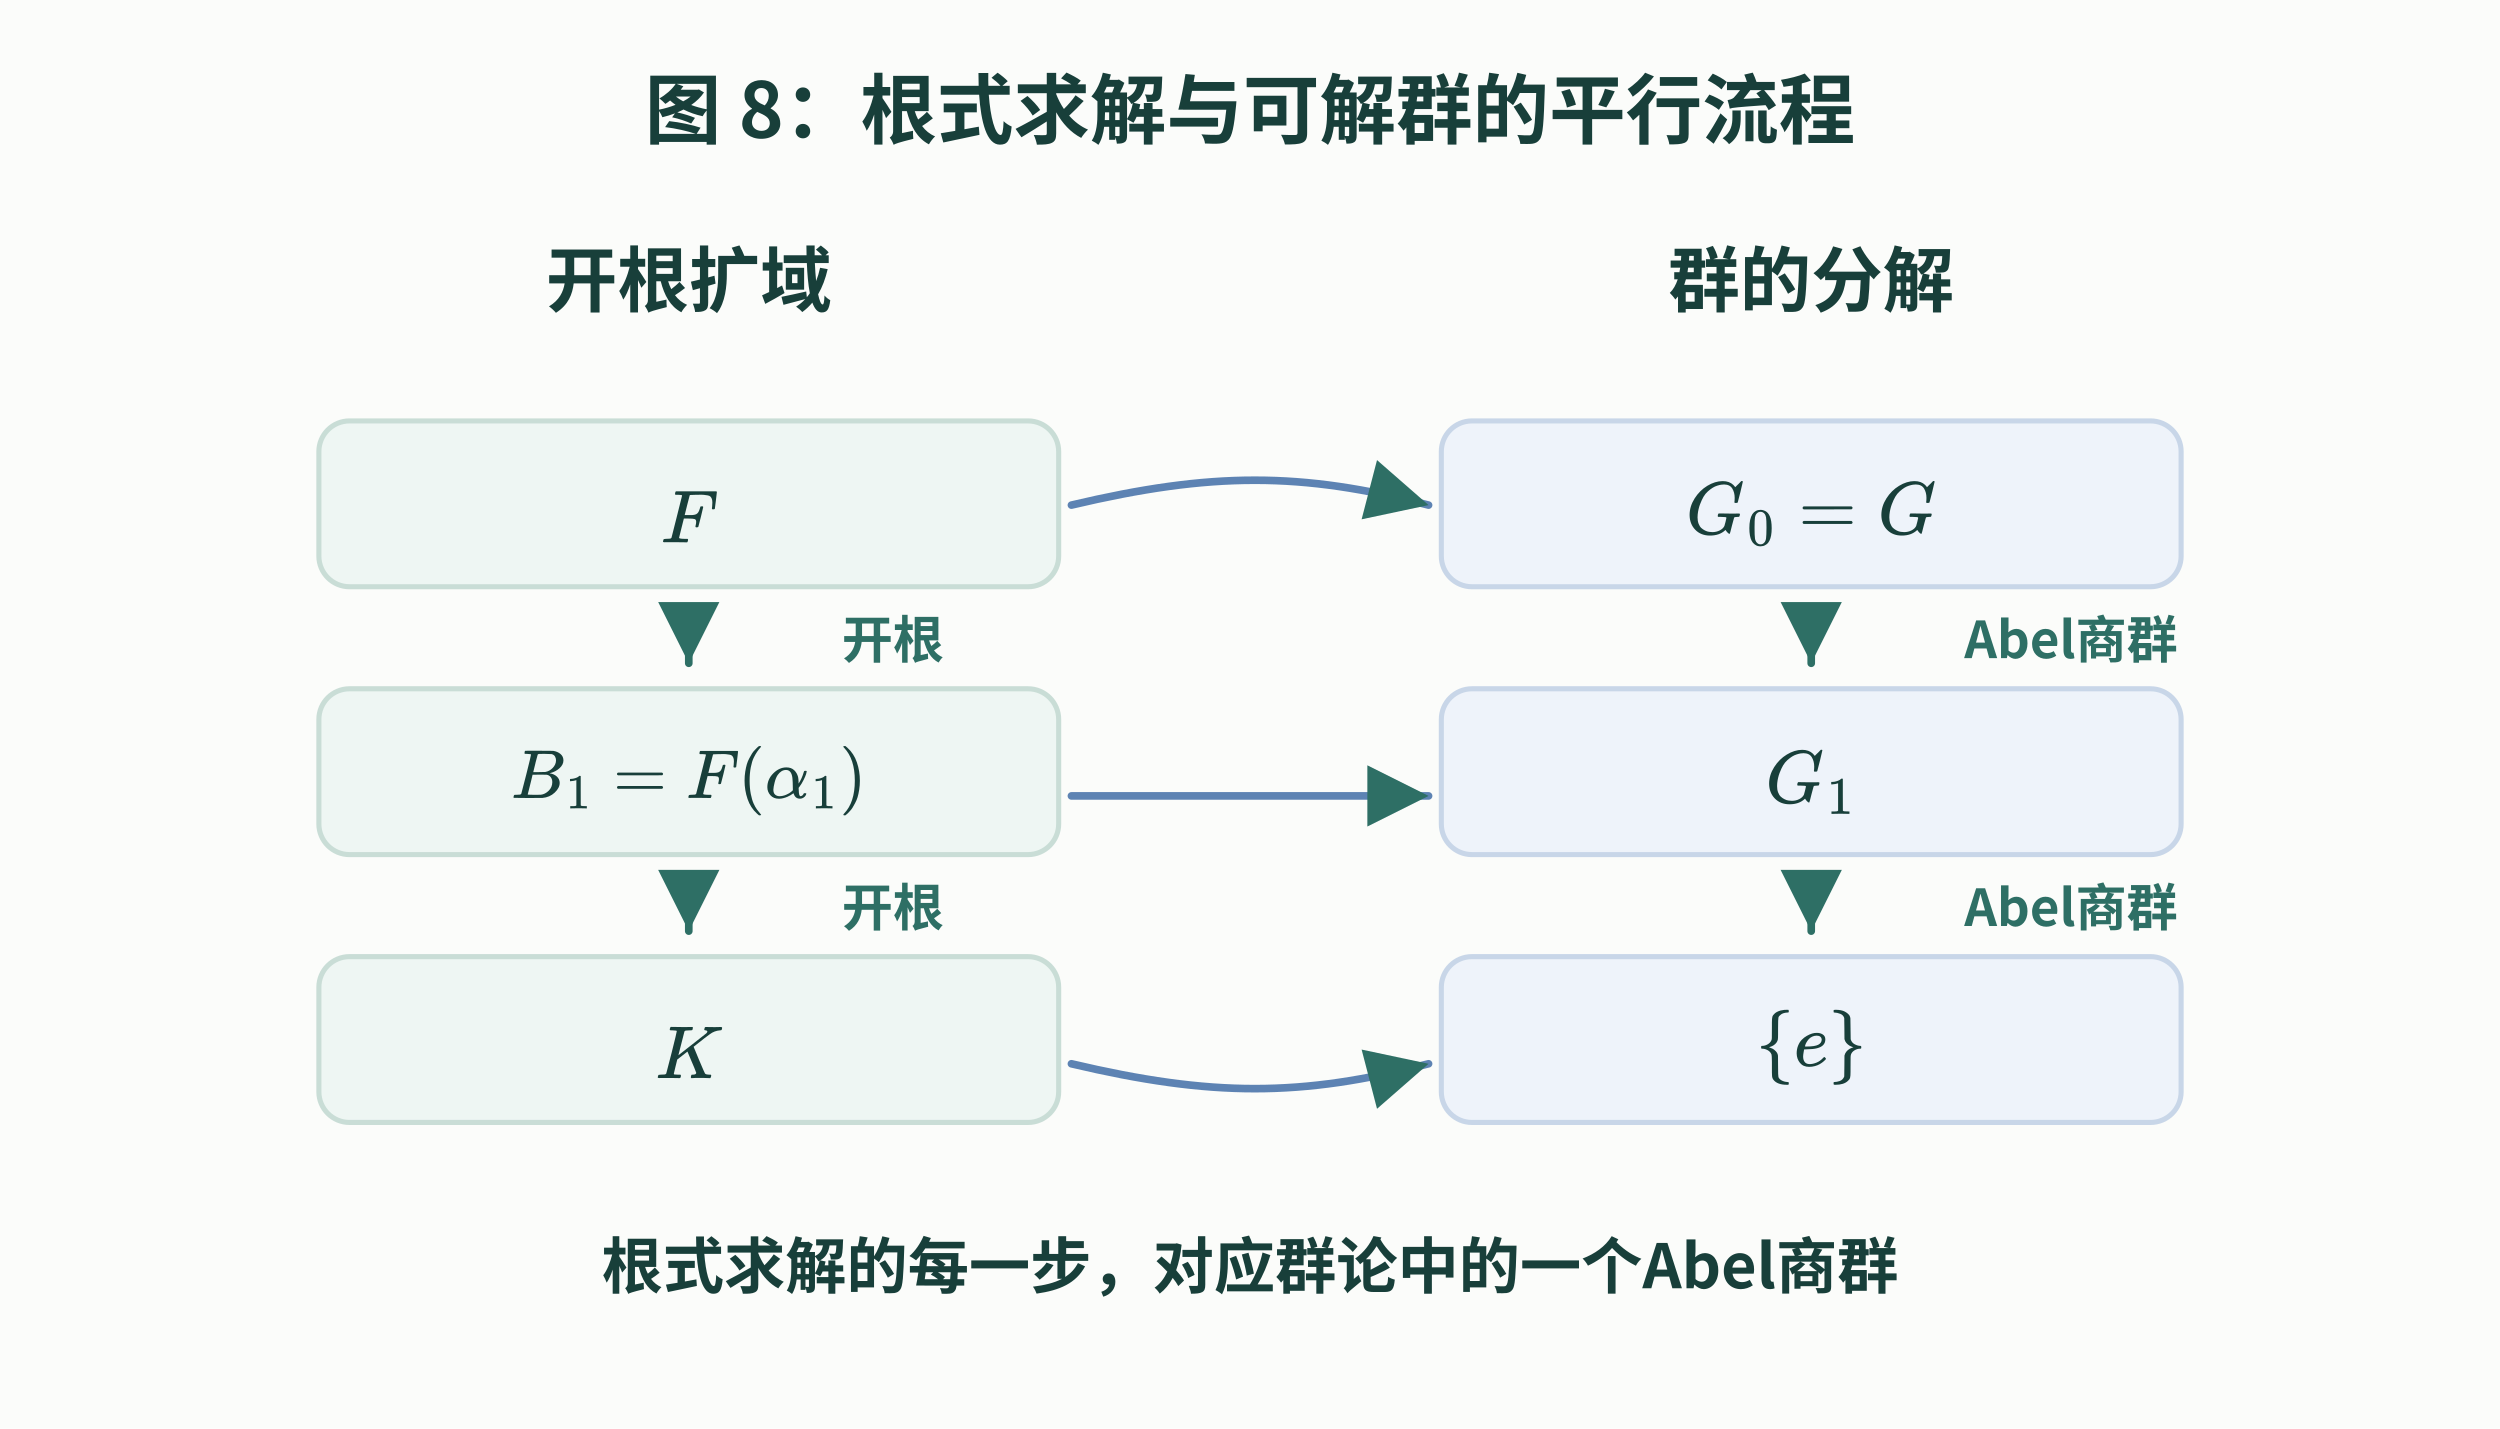
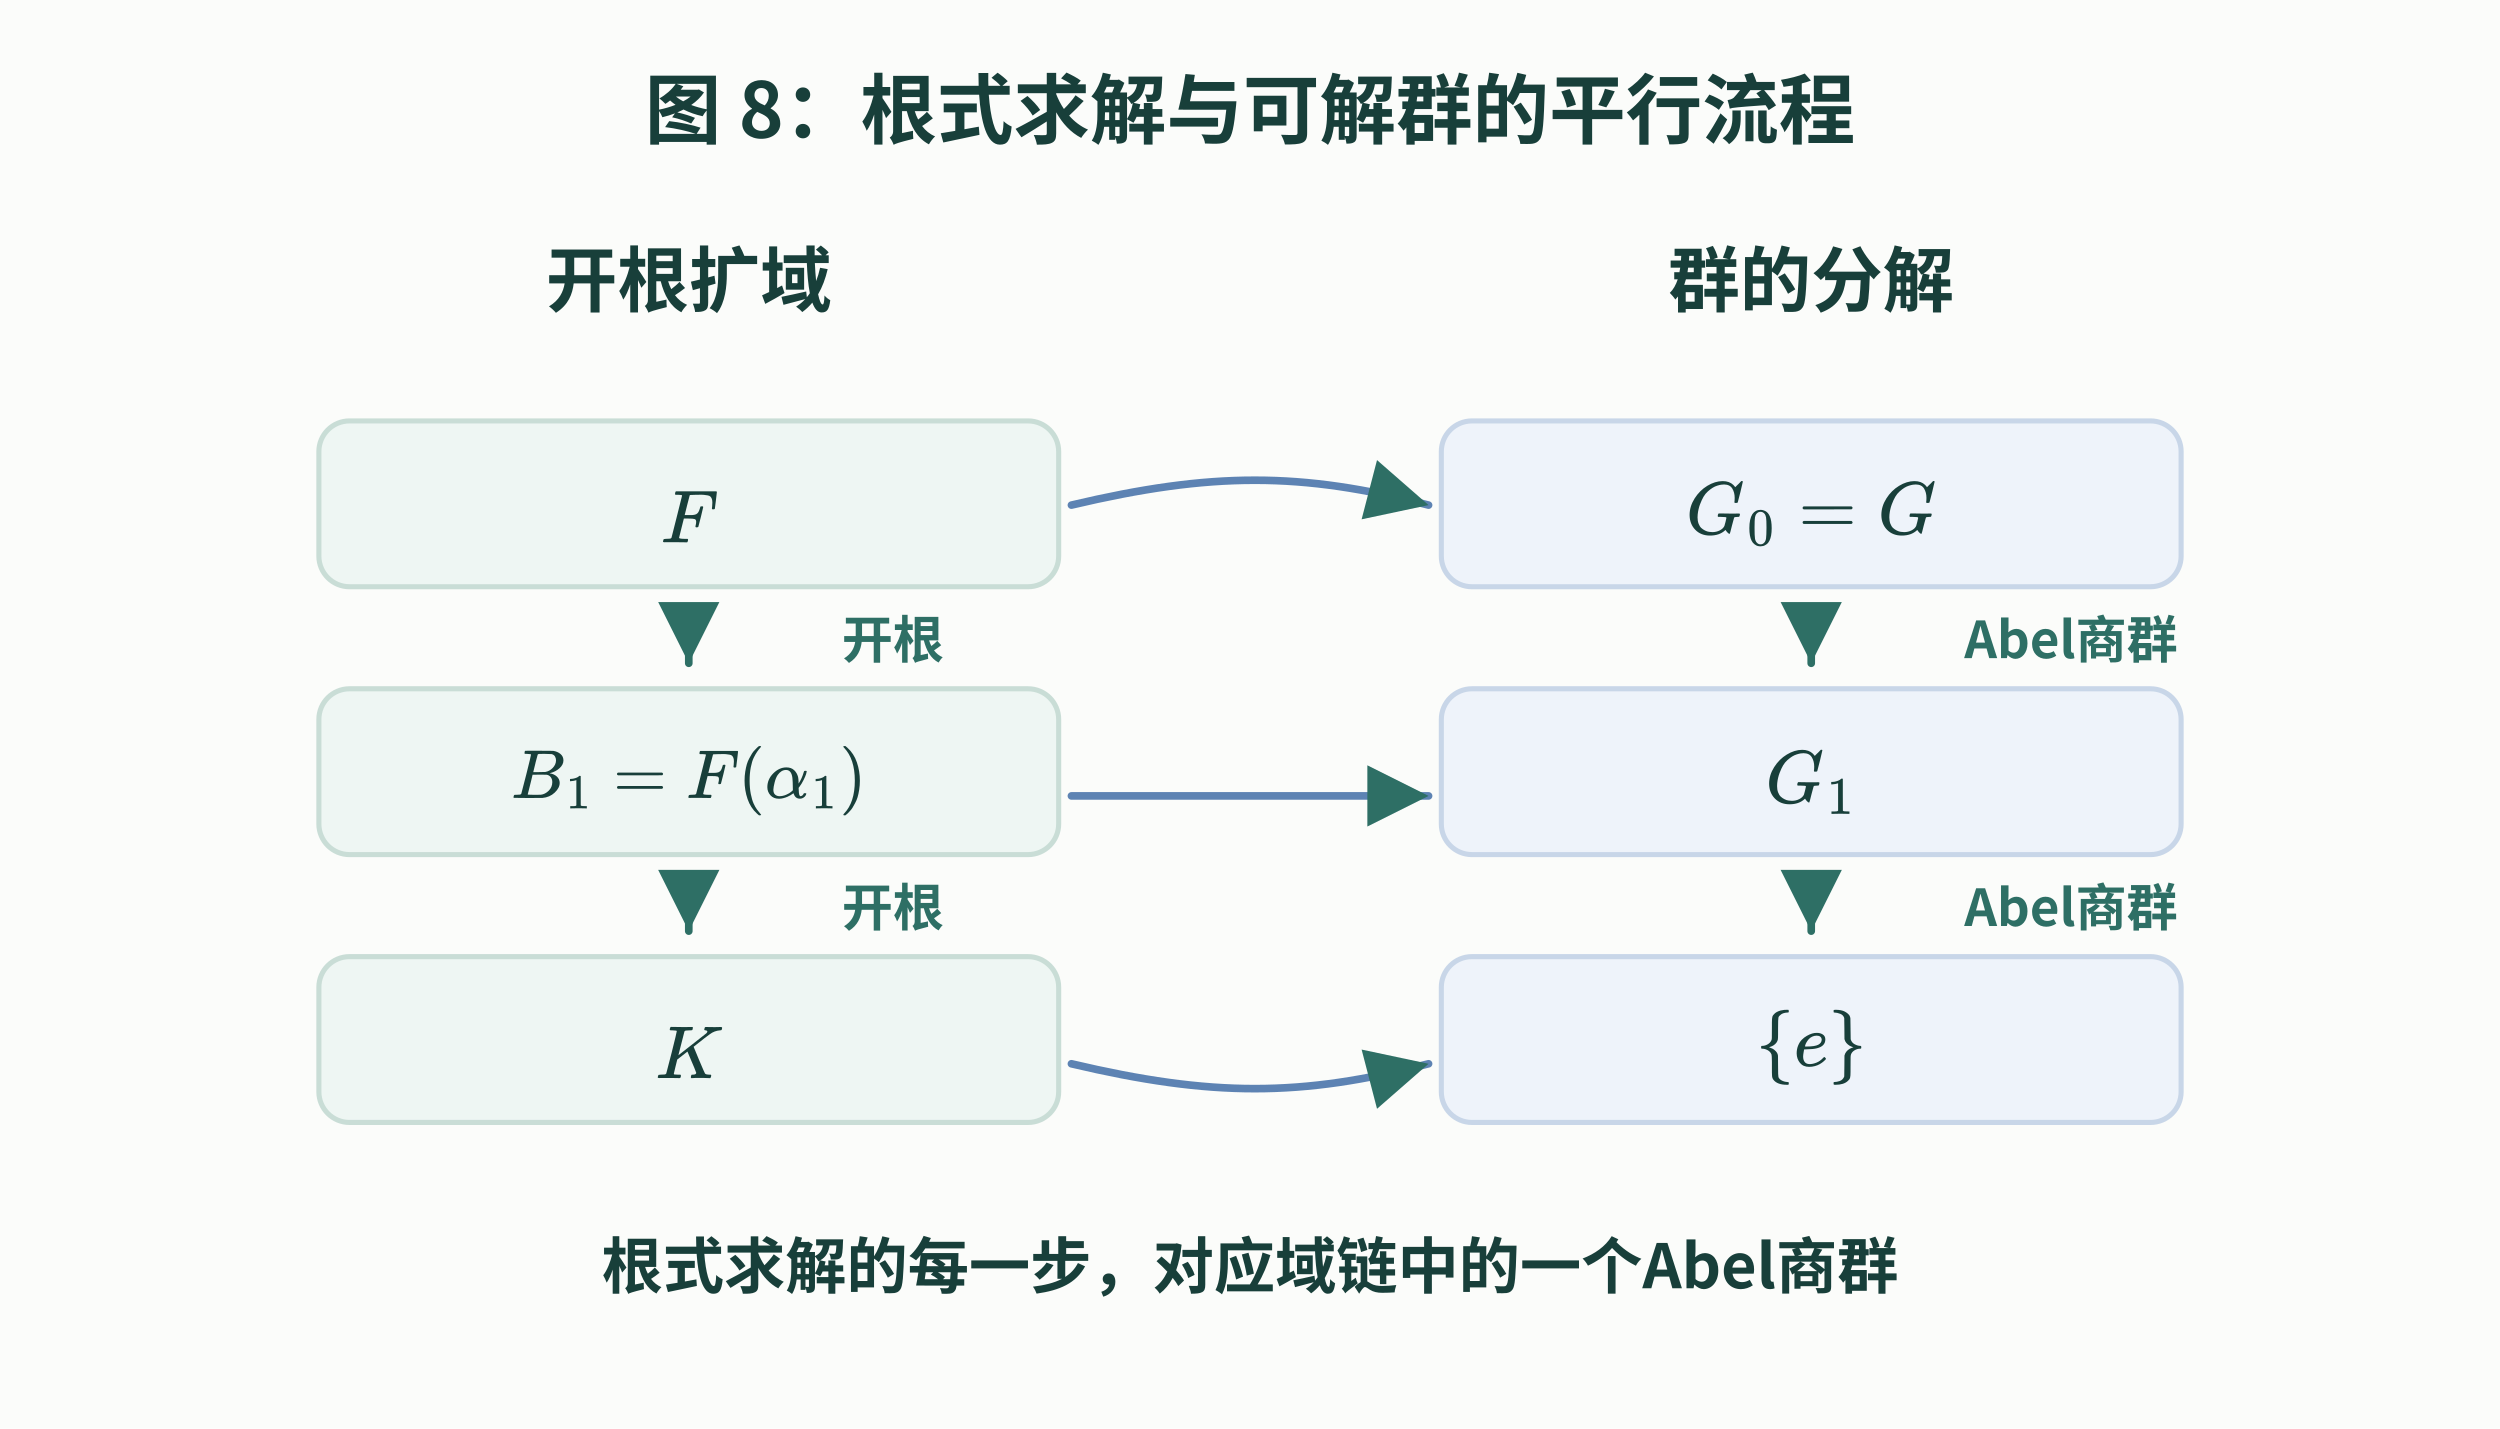
<svg xmlns="http://www.w3.org/2000/svg" width="980" height="560" viewBox="0 0 980 560" role="img" aria-label="图 8：根式求解与可解群的平行流程">
  <rect width="100%" height="100%" fill="#fbfcfa" />
  <defs>
    <marker id="arrow" markerWidth="12" markerHeight="12" refX="10" refY="6" orient="auto">
      <path d="M2,2 L10,6 L2,10 Z" fill="#2e6f65" />
    </marker>
    <filter id="shadow" x="-20%" y="-20%" width="140%" height="140%">
      <feDropShadow dx="0" dy="3" stdDeviation="4" flood-color="#12332f" flood-opacity="0.12" />
    </filter>
  </defs>
  <text x="490.0" y="54" font-family="Microsoft YaHei, Noto Sans CJK SC, Arial, sans-serif" font-size="30" font-weight="700" fill="#183f3a" text-anchor="middle">图 8：根式求解与可解群的平行流程</text>
  <text x="270" y="120" font-family="Microsoft YaHei, Noto Sans CJK SC, Arial, sans-serif" font-size="28" font-weight="700" fill="#183f3a" text-anchor="middle">开根扩域</text>
  <text x="710" y="120" font-family="Microsoft YaHei, Noto Sans CJK SC, Arial, sans-serif" font-size="28" font-weight="700" fill="#183f3a" text-anchor="middle">群的分解</text>
  <rect x="125" y="165" width="290" height="65" rx="12" fill="#eef6f3" stroke="#c9ddd6" stroke-width="2" />
  <rect x="125" y="270" width="290" height="65" rx="12" fill="#eef6f3" stroke="#c9ddd6" stroke-width="2" />
  <rect x="125" y="375" width="290" height="65" rx="12" fill="#eef6f3" stroke="#c9ddd6" stroke-width="2" />
  <svg x="258.98" y="192.60" width="22.04" height="19.99" viewBox="0 -680 749 680" color="#183f3a" overflow="visible">
    <g stroke="currentColor" fill="currentColor" stroke-width="0" transform="scale(1,-1)">
      <g data-mml-node="math">
        <g data-mml-node="mi">
          <path data-c="1D439" d="M48 1Q31 1 31 11Q31 13 34 25Q38 41 42 43T65 46Q92 46 125 49Q139 52 144 61Q146 66 215 342T285 622Q285 629 281 629Q273 632 228 634H197Q191 640 191 642T193 659Q197 676 203 680H742Q749 676 749 669Q749 664 736 557T722 447Q720 440 702 440H690Q683 445 683 453Q683 454 686 477T689 530Q689 560 682 579T663 610T626 626T575 633T503 634H480Q398 633 393 631Q388 629 386 623Q385 622 352 492L320 363H375Q378 363 398 363T426 364T448 367T472 374T489 386Q502 398 511 419T524 457T529 475Q532 480 548 480H560Q567 475 567 470Q567 467 536 339T502 207Q500 200 482 200H470Q463 206 463 212Q463 215 468 234T473 274Q473 303 453 310T364 317H309L277 190Q245 66 245 60Q245 46 334 46H359Q365 40 365 39T363 19Q359 6 353 0H336Q295 2 185 2Q120 2 86 2T48 1Z" />
        </g>
      </g>
    </g>
  </svg>
  <svg x="200.33" y="292.46" width="139.34" height="27.14" viewBox="0 -750 5132.7 1000" color="#183f3a" overflow="visible">
    <g stroke="currentColor" fill="currentColor" stroke-width="0" transform="scale(1,-1)">
      <g data-mml-node="math">
        <g data-mml-node="msub">
          <g data-mml-node="mi">
            <path data-c="1D435" d="M231 637Q204 637 199 638T194 649Q194 676 205 682Q206 683 335 683Q594 683 608 681Q671 671 713 636T756 544Q756 480 698 429T565 360L555 357Q619 348 660 311T702 219Q702 146 630 78T453 1Q446 0 242 0Q42 0 39 2Q35 5 35 10Q35 17 37 24Q42 43 47 45Q51 46 62 46H68Q95 46 128 49Q142 52 147 61Q150 65 219 339T288 628Q288 635 231 637ZM649 544Q649 574 634 600T585 634Q578 636 493 637Q473 637 451 637T416 636H403Q388 635 384 626Q382 622 352 506Q352 503 351 500L320 374H401Q482 374 494 376Q554 386 601 434T649 544ZM595 229Q595 273 572 302T512 336Q506 337 429 337Q311 337 310 336Q310 334 293 263T258 122L240 52Q240 48 252 48T333 46Q422 46 429 47Q491 54 543 105T595 229Z" />
          </g>
          <g data-mml-node="mn" transform="translate(792,-150) scale(0.707)">
            <path data-c="31" d="M213 578L200 573Q186 568 160 563T102 556H83V602H102Q149 604 189 617T245 641T273 663Q275 666 285 666Q294 666 302 660V361L303 61Q310 54 315 52T339 48T401 46H427V0H416Q395 3 257 3Q121 3 100 0H88V46H114Q136 46 152 46T177 47T193 50T201 52T207 57T213 61V578Z" />
          </g>
        </g>
        <g data-mml-node="mo" transform="translate(1473.3,0)">
          <path data-c="3D" d="M56 347Q56 360 70 367H707Q722 359 722 347Q722 336 708 328L390 327H72Q56 332 56 347ZM56 153Q56 168 72 173H708Q722 163 722 153Q722 140 707 133H70Q56 140 56 153Z" />
        </g>
        <g data-mml-node="mi" transform="translate(2529.1,0)">
          <path data-c="1D439" d="M48 1Q31 1 31 11Q31 13 34 25Q38 41 42 43T65 46Q92 46 125 49Q139 52 144 61Q146 66 215 342T285 622Q285 629 281 629Q273 632 228 634H197Q191 640 191 642T193 659Q197 676 203 680H742Q749 676 749 669Q749 664 736 557T722 447Q720 440 702 440H690Q683 445 683 453Q683 454 686 477T689 530Q689 560 682 579T663 610T626 626T575 633T503 634H480Q398 633 393 631Q388 629 386 623Q385 622 352 492L320 363H375Q378 363 398 363T426 364T448 367T472 374T489 386Q502 398 511 419T524 457T529 475Q532 480 548 480H560Q567 475 567 470Q567 467 536 339T502 207Q500 200 482 200H470Q463 206 463 212Q463 215 468 234T473 274Q473 303 453 310T364 317H309L277 190Q245 66 245 60Q245 46 334 46H359Q365 40 365 39T363 19Q359 6 353 0H336Q295 2 185 2Q120 2 86 2T48 1Z" />
        </g>
        <g data-mml-node="mo" transform="translate(3278.1,0)">
          <path data-c="28" d="M94 250Q94 319 104 381T127 488T164 576T202 643T244 695T277 729T302 750H315H319Q333 750 333 741Q333 738 316 720T275 667T226 581T184 443T167 250T184 58T225 -81T274 -167T316 -220T333 -241Q333 -250 318 -250H315H302L274 -226Q180 -141 137 -14T94 250Z" />
        </g>
        <g data-mml-node="msub" transform="translate(3667.1,0)">
          <g data-mml-node="mi">
            <path data-c="1D6FC" d="M34 156Q34 270 120 356T309 442Q379 442 421 402T478 304Q484 275 485 237V208Q534 282 560 374Q564 388 566 390T582 393Q603 393 603 385Q603 376 594 346T558 261T497 161L486 147L487 123Q489 67 495 47T514 26Q528 28 540 37T557 60Q559 67 562 68T577 70Q597 70 597 62Q597 56 591 43Q579 19 556 5T512 -10H505Q438 -10 414 62L411 69L400 61Q390 53 370 41T325 18T267 -2T203 -11Q124 -11 79 39T34 156ZM208 26Q257 26 306 47T379 90L403 112Q401 255 396 290Q382 405 304 405Q235 405 183 332Q156 292 139 224T121 120Q121 71 146 49T208 26Z" />
          </g>
          <g data-mml-node="mn" transform="translate(673,-150) scale(0.707)">
            <path data-c="31" d="M213 578L200 573Q186 568 160 563T102 556H83V602H102Q149 604 189 617T245 641T273 663Q275 666 285 666Q294 666 302 660V361L303 61Q310 54 315 52T339 48T401 46H427V0H416Q395 3 257 3Q121 3 100 0H88V46H114Q136 46 152 46T177 47T193 50T201 52T207 57T213 61V578Z" />
          </g>
        </g>
        <g data-mml-node="mo" transform="translate(4743.7,0)">
          <path data-c="29" d="M60 749L64 750Q69 750 74 750H86L114 726Q208 641 251 514T294 250Q294 182 284 119T261 12T224 -76T186 -143T145 -194T113 -227T90 -246Q87 -249 86 -250H74Q66 -250 63 -250T58 -247T55 -238Q56 -237 66 -225Q221 -64 221 250T66 725Q56 737 55 738Q55 746 60 749Z" />
        </g>
      </g>
    </g>
  </svg>
  <svg x="256.93" y="402.54" width="26.14" height="20.09" viewBox="0 -683 889 683" color="#183f3a" overflow="visible">
    <g stroke="currentColor" fill="currentColor" stroke-width="0" transform="scale(1,-1)">
      <g data-mml-node="math">
        <g data-mml-node="mi">
          <path data-c="1D43E" d="M285 628Q285 635 228 637Q205 637 198 638T191 647Q191 649 193 661Q199 681 203 682Q205 683 214 683H219Q260 681 355 681Q389 681 418 681T463 682T483 682Q500 682 500 674Q500 669 497 660Q496 658 496 654T495 648T493 644T490 641T486 639T479 638T470 637T456 637Q416 636 405 634T387 623L306 305Q307 305 490 449T678 597Q692 611 692 620Q692 635 667 637Q651 637 651 648Q651 650 654 662T659 677Q662 682 676 682Q680 682 711 681T791 680Q814 680 839 681T869 682Q889 682 889 672Q889 650 881 642Q878 637 862 637Q787 632 726 586Q710 576 656 534T556 455L509 418L518 396Q527 374 546 329T581 244Q656 67 661 61Q663 59 666 57Q680 47 717 46H738Q744 38 744 37T741 19Q737 6 731 0H720Q680 3 625 3Q503 3 488 0H478Q472 6 472 9T474 27Q478 40 480 43T491 46H494Q544 46 544 71Q544 75 517 141T485 216L427 354L359 301L291 248L268 155Q245 63 245 58Q245 51 253 49T303 46H334Q340 37 340 35Q340 19 333 5Q328 0 317 0Q314 0 280 1T180 2Q118 2 85 2T49 1Q31 1 31 11Q31 13 34 25Q38 41 42 43T65 46Q92 46 125 49Q139 52 144 61Q147 65 216 339T285 628Z" />
        </g>
      </g>
    </g>
  </svg>
  <line x1="270" y1="240" x2="270" y2="260" stroke="#2e6f65" stroke-width="3" stroke-linecap="round" marker-end="url(#arrow)" />
  <line x1="270" y1="345" x2="270" y2="365" stroke="#2e6f65" stroke-width="3" stroke-linecap="round" marker-end="url(#arrow)" />
  <text x="330" y="258" font-family="Microsoft YaHei, Noto Sans CJK SC, Arial, sans-serif" font-size="20" font-weight="700" fill="#2e6f65" text-anchor="start">开根</text>
  <text x="330" y="363" font-family="Microsoft YaHei, Noto Sans CJK SC, Arial, sans-serif" font-size="20" font-weight="700" fill="#2e6f65" text-anchor="start">开根</text>
  <rect x="565" y="165" width="290" height="65" rx="12" fill="#eef3fa" stroke="#c8d6e8" stroke-width="2" />
  <rect x="565" y="270" width="290" height="65" rx="12" fill="#eef3fa" stroke="#c8d6e8" stroke-width="2" />
  <rect x="565" y="375" width="290" height="65" rx="12" fill="#eef3fa" stroke="#c8d6e8" stroke-width="2" />
  <svg x="660.85" y="188.56" width="98.29" height="25.61" viewBox="0 -705 3342.1 870.6" color="#183f3a" overflow="visible">
    <g stroke="currentColor" fill="currentColor" stroke-width="0" transform="scale(1,-1)">
      <g data-mml-node="math">
        <g data-mml-node="msub">
          <g data-mml-node="mi">
            <path data-c="1D43A" d="M50 252Q50 367 117 473T286 641T490 704Q580 704 633 653Q642 643 648 636T656 626L657 623Q660 623 684 649Q691 655 699 663T715 679T725 690L740 705H746Q760 705 760 698Q760 694 728 561Q692 422 692 421Q690 416 687 415T669 413H653Q647 419 647 422Q647 423 648 429T650 449T651 481Q651 552 619 605T510 659Q492 659 471 656T418 643T357 615T294 567T236 496T189 394T158 260Q156 242 156 221Q156 173 170 136T206 79T256 45T308 28T353 24Q407 24 452 47T514 106Q517 114 529 161T541 214Q541 222 528 224T468 227H431Q425 233 425 235T427 254Q431 267 437 273H454Q494 271 594 271Q634 271 659 271T695 272T707 272Q721 272 721 263Q721 261 719 249Q714 230 709 228Q706 227 694 227Q674 227 653 224Q646 221 643 215T629 164Q620 131 614 108Q589 6 586 3Q584 1 581 1Q571 1 553 21T530 52Q530 53 528 52T522 47Q448 -22 322 -22Q201 -22 126 55T50 252Z" />
          </g>
          <g data-mml-node="mn" transform="translate(819,-150) scale(0.707)">
            <path data-c="30" d="M96 585Q152 666 249 666Q297 666 345 640T423 548Q460 465 460 320Q460 165 417 83Q397 41 362 16T301 -15T250 -22Q224 -22 198 -16T137 16T82 83Q39 165 39 320Q39 494 96 585ZM321 597Q291 629 250 629Q208 629 178 597Q153 571 145 525T137 333Q137 175 145 125T181 46Q209 16 250 16Q290 16 318 46Q347 76 354 130T362 333Q362 478 354 524T321 597Z" />
          </g>
        </g>
        <g data-mml-node="mo" transform="translate(1500.3,0)">
          <path data-c="3D" d="M56 347Q56 360 70 367H707Q722 359 722 347Q722 336 708 328L390 327H72Q56 332 56 347ZM56 153Q56 168 72 173H708Q722 163 722 153Q722 140 707 133H70Q56 140 56 153Z" />
        </g>
        <g data-mml-node="mi" transform="translate(2556.1,0)">
          <path data-c="1D43A" d="M50 252Q50 367 117 473T286 641T490 704Q580 704 633 653Q642 643 648 636T656 626L657 623Q660 623 684 649Q691 655 699 663T715 679T725 690L740 705H746Q760 705 760 698Q760 694 728 561Q692 422 692 421Q690 416 687 415T669 413H653Q647 419 647 422Q647 423 648 429T650 449T651 481Q651 552 619 605T510 659Q492 659 471 656T418 643T357 615T294 567T236 496T189 394T158 260Q156 242 156 221Q156 173 170 136T206 79T256 45T308 28T353 24Q407 24 452 47T514 106Q517 114 529 161T541 214Q541 222 528 224T468 227H431Q425 233 425 235T427 254Q431 267 437 273H454Q494 271 594 271Q634 271 659 271T695 272T707 272Q721 272 721 263Q721 261 719 249Q714 230 709 228Q706 227 694 227Q674 227 653 224Q646 221 643 215T629 164Q620 131 614 108Q589 6 586 3Q584 1 581 1Q571 1 553 21T530 52Q530 53 528 52T522 47Q448 -22 322 -22Q201 -22 126 55T50 252Z" />
        </g>
      </g>
    </g>
  </svg>
  <svg x="692.02" y="293.90" width="35.96" height="25.14" viewBox="0 -705 1222.6 855" color="#183f3a" overflow="visible">
    <g stroke="currentColor" fill="currentColor" stroke-width="0" transform="scale(1,-1)">
      <g data-mml-node="math">
        <g data-mml-node="msub">
          <g data-mml-node="mi">
            <path data-c="1D43A" d="M50 252Q50 367 117 473T286 641T490 704Q580 704 633 653Q642 643 648 636T656 626L657 623Q660 623 684 649Q691 655 699 663T715 679T725 690L740 705H746Q760 705 760 698Q760 694 728 561Q692 422 692 421Q690 416 687 415T669 413H653Q647 419 647 422Q647 423 648 429T650 449T651 481Q651 552 619 605T510 659Q492 659 471 656T418 643T357 615T294 567T236 496T189 394T158 260Q156 242 156 221Q156 173 170 136T206 79T256 45T308 28T353 24Q407 24 452 47T514 106Q517 114 529 161T541 214Q541 222 528 224T468 227H431Q425 233 425 235T427 254Q431 267 437 273H454Q494 271 594 271Q634 271 659 271T695 272T707 272Q721 272 721 263Q721 261 719 249Q714 230 709 228Q706 227 694 227Q674 227 653 224Q646 221 643 215T629 164Q620 131 614 108Q589 6 586 3Q584 1 581 1Q571 1 553 21T530 52Q530 53 528 52T522 47Q448 -22 322 -22Q201 -22 126 55T50 252Z" />
          </g>
          <g data-mml-node="mn" transform="translate(819,-150) scale(0.707)">
            <path data-c="31" d="M213 578L200 573Q186 568 160 563T102 556H83V602H102Q149 604 189 617T245 641T273 663Q275 666 285 666Q294 666 302 660V361L303 61Q310 54 315 52T339 48T401 46H427V0H416Q395 3 257 3Q121 3 100 0H88V46H114Q136 46 152 46T177 47T193 50T201 52T207 57T213 61V578Z" />
          </g>
        </g>
      </g>
    </g>
  </svg>
  <svg x="688.44" y="395.83" width="43.12" height="29.41" viewBox="0 -750 1466 1000" color="#183f3a" overflow="visible">
    <g stroke="currentColor" fill="currentColor" stroke-width="0" transform="scale(1,-1)">
      <g data-mml-node="math">
        <g data-mml-node="mo">
          <path data-c="7B" d="M434 -231Q434 -244 428 -250H410Q281 -250 230 -184Q225 -177 222 -172T217 -161T213 -148T211 -133T210 -111T209 -84T209 -47T209 0Q209 21 209 53Q208 142 204 153Q203 154 203 155Q189 191 153 211T82 231Q71 231 68 234T65 250T68 266T82 269Q116 269 152 289T203 345Q208 356 208 377T209 529V579Q209 634 215 656T244 698Q270 724 324 740Q361 748 377 749Q379 749 390 749T408 750H428Q434 744 434 732Q434 719 431 716Q429 713 415 713Q362 710 332 689T296 647Q291 634 291 499V417Q291 370 288 353T271 314Q240 271 184 255L170 250L184 245Q202 239 220 230T262 196T290 137Q291 131 291 1Q291 -134 296 -147Q306 -174 339 -192T415 -213Q429 -213 431 -216Q434 -219 434 -231Z" />
        </g>
        <g data-mml-node="mi" transform="translate(500,0)">
          <path data-c="1D452" d="M39 168Q39 225 58 272T107 350T174 402T244 433T307 442H310Q355 442 388 420T421 355Q421 265 310 237Q261 224 176 223Q139 223 138 221Q138 219 132 186T125 128Q125 81 146 54T209 26T302 45T394 111Q403 121 406 121Q410 121 419 112T429 98T420 82T390 55T344 24T281 -1T205 -11Q126 -11 83 42T39 168ZM373 353Q367 405 305 405Q272 405 244 391T199 357T170 316T154 280T149 261Q149 260 169 260Q282 260 327 284T373 353Z" />
        </g>
        <g data-mml-node="mo" transform="translate(966,0)">
          <path data-c="7D" d="M65 731Q65 745 68 747T88 750Q171 750 216 725T279 670Q288 649 289 635T291 501Q292 362 293 357Q306 312 345 291T417 269Q428 269 431 266T434 250T431 234T417 231Q380 231 345 210T298 157Q293 143 292 121T291 -28V-79Q291 -134 285 -156T256 -198Q202 -250 89 -250Q71 -250 68 -247T65 -230Q65 -224 65 -223T66 -218T69 -214T77 -213Q91 -213 108 -210T146 -200T183 -177T207 -139Q208 -134 209 3L210 139Q223 196 280 230Q315 247 330 250Q305 257 280 270Q225 304 212 352L210 362L209 498Q208 635 207 640Q195 680 154 696T77 713Q68 713 67 716T65 731Z" />
        </g>
      </g>
    </g>
  </svg>
  <line x1="710" y1="240" x2="710" y2="260" stroke="#2e6f65" stroke-width="3" stroke-linecap="round" marker-end="url(#arrow)" />
  <line x1="710" y1="345" x2="710" y2="365" stroke="#2e6f65" stroke-width="3" stroke-linecap="round" marker-end="url(#arrow)" />
  <text x="770" y="258" font-family="Microsoft YaHei, Noto Sans CJK SC, Arial, sans-serif" font-size="20" font-weight="700" fill="#2e6f65" text-anchor="start">Abel商群</text>
  <text x="770" y="363" font-family="Microsoft YaHei, Noto Sans CJK SC, Arial, sans-serif" font-size="20" font-weight="700" fill="#2e6f65" text-anchor="start">Abel商群</text>
  <path d="M420 198 C475 185, 510 185, 560 198" fill="none" stroke="#5d83b3" stroke-width="3" stroke-linecap="round" stroke-linejoin="round" marker-end="url(#arrow)" />
  <path d="M420 312 C475 312, 510 312, 560 312" fill="none" stroke="#5d83b3" stroke-width="3" stroke-linecap="round" stroke-linejoin="round" marker-end="url(#arrow)" />
  <path d="M420 417 C475 430, 510 430, 560 417" fill="none" stroke="#5d83b3" stroke-width="3" stroke-linecap="round" stroke-linejoin="round" marker-end="url(#arrow)" />
-   <text x="490" y="505" font-family="Microsoft YaHei, Noto Sans CJK SC, Arial, sans-serif" font-size="24" font-weight="700" fill="#183f3a" text-anchor="middle">根式求解的每一步，对应群论中的一个Abel商群</text>
+   <text x="490" y="505" font-family="Microsoft YaHei, Noto Sans CJK SC, Arial, sans-serif" font-size="24" font-weight="700" fill="#183f3a" text-anchor="middle">根式求解的每一步，对应域链中的一个Abel商群</text>
</svg>
